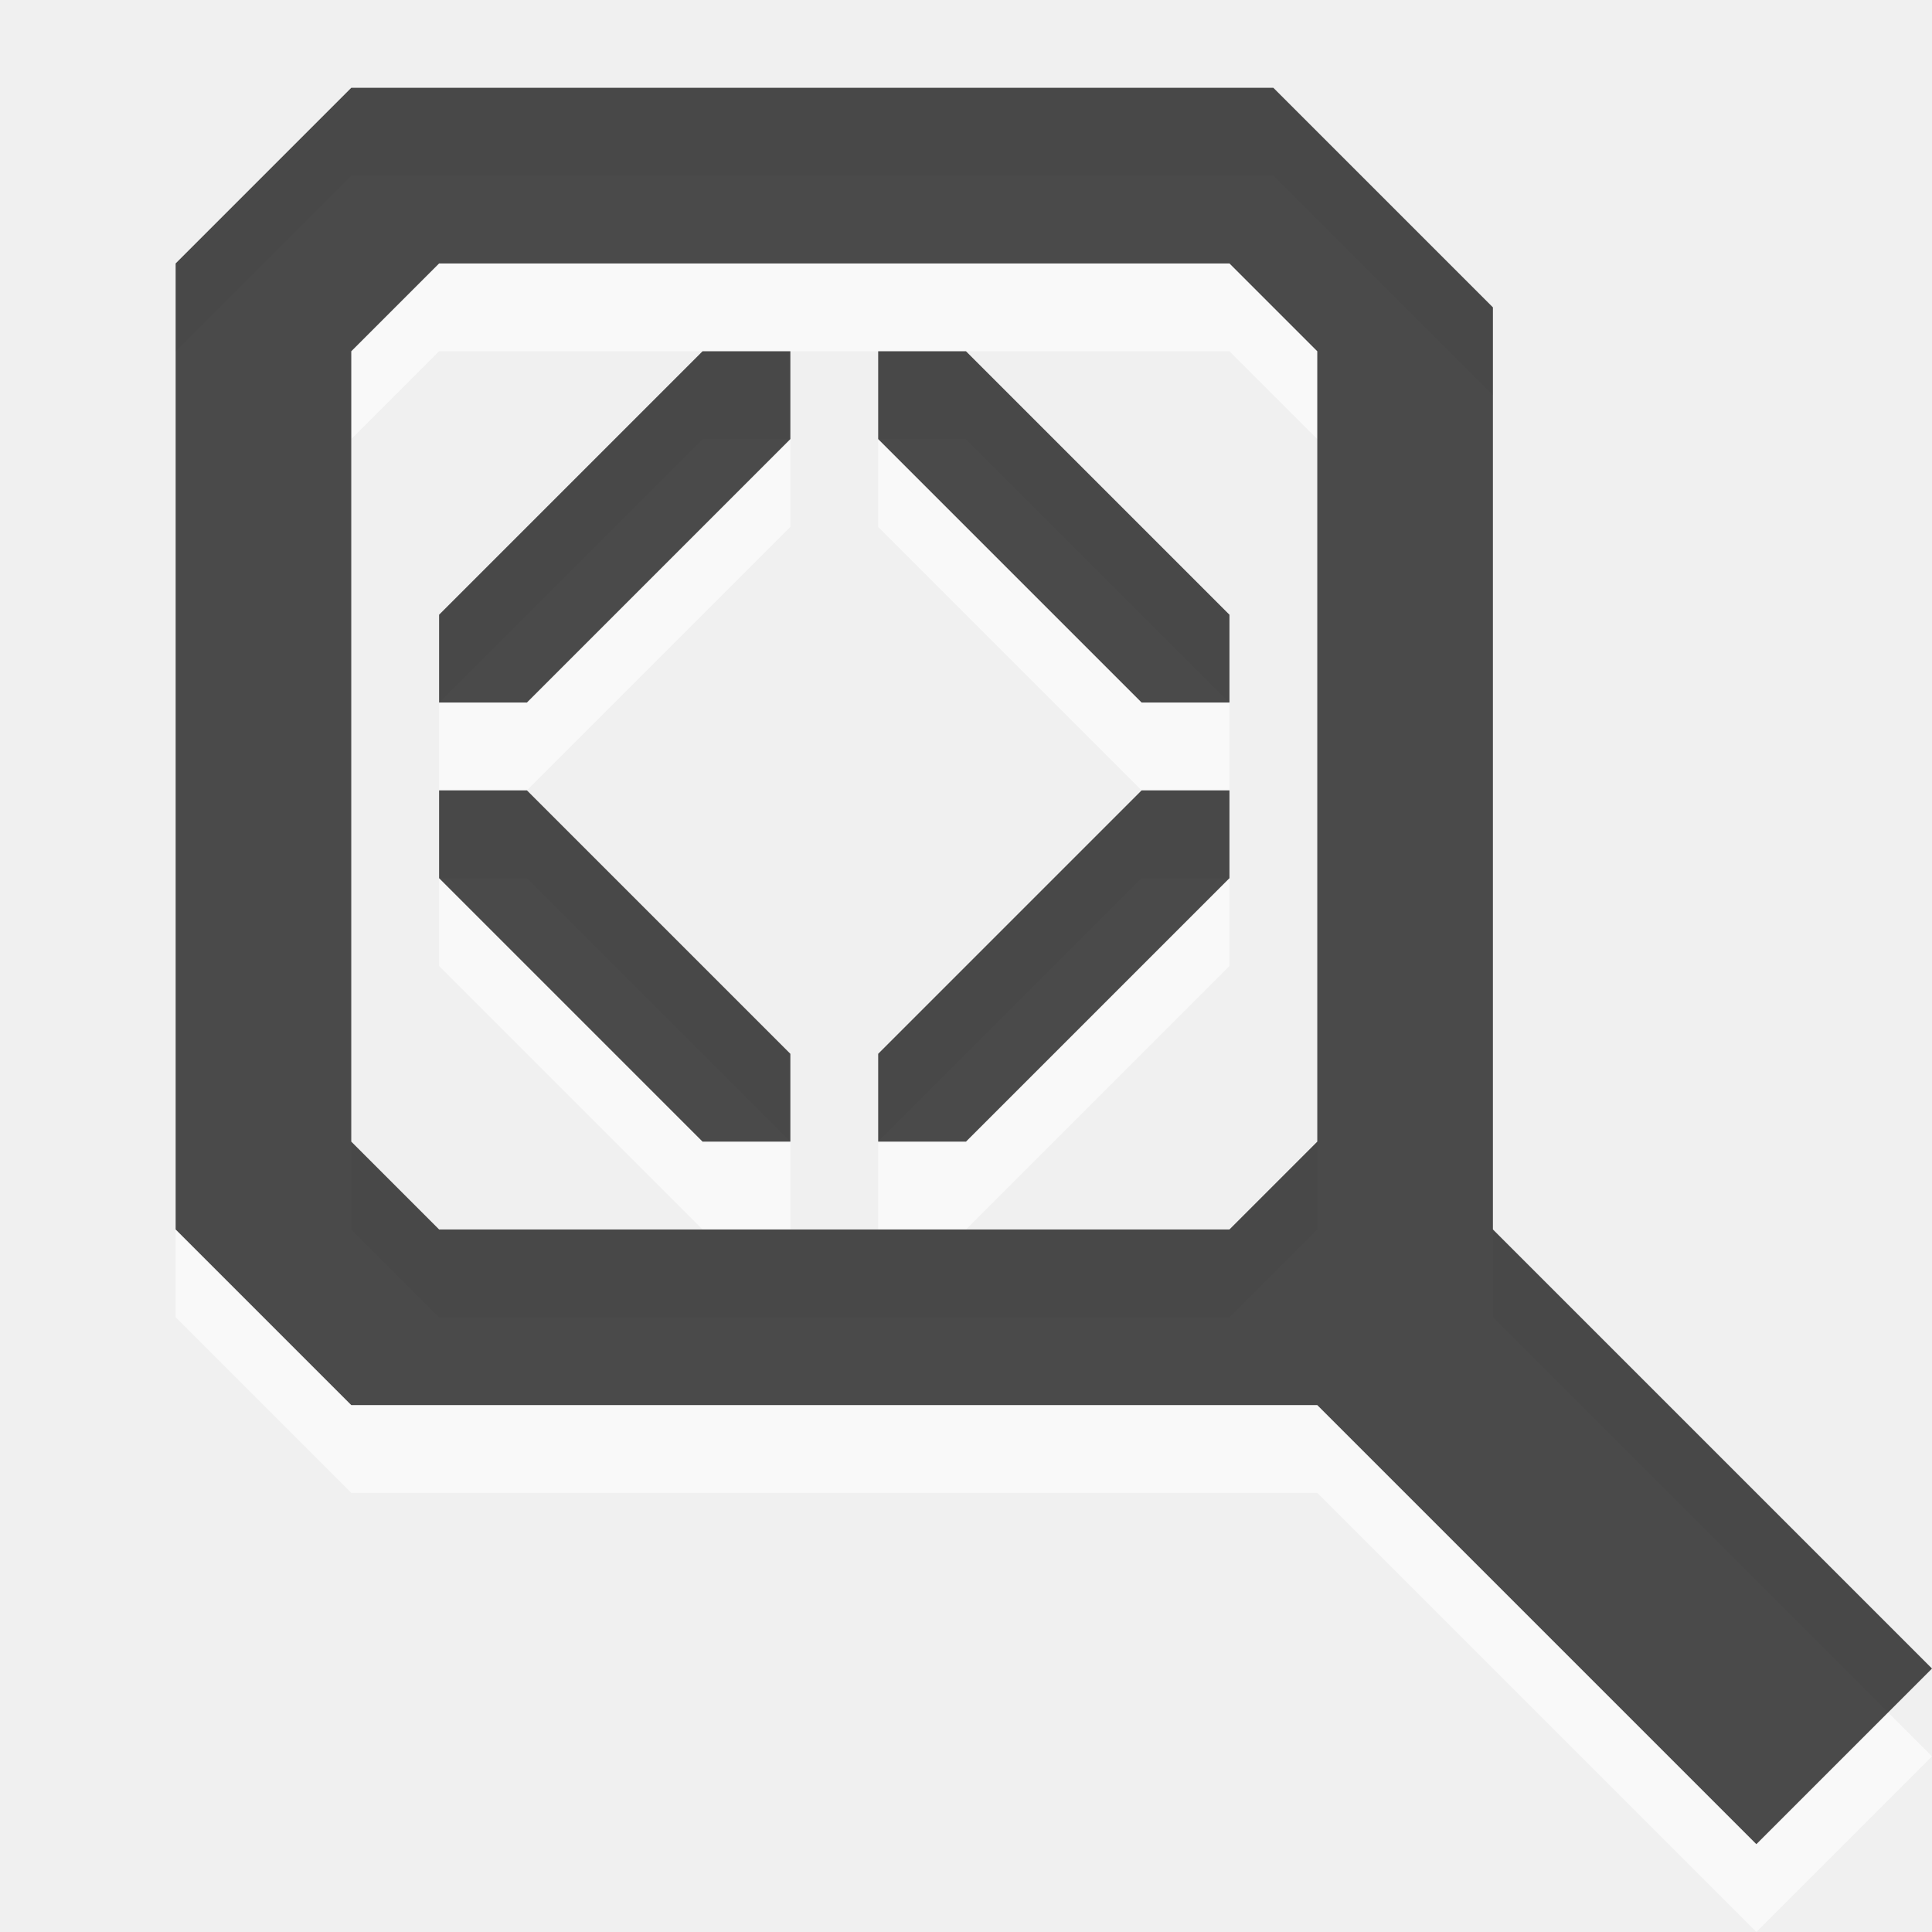
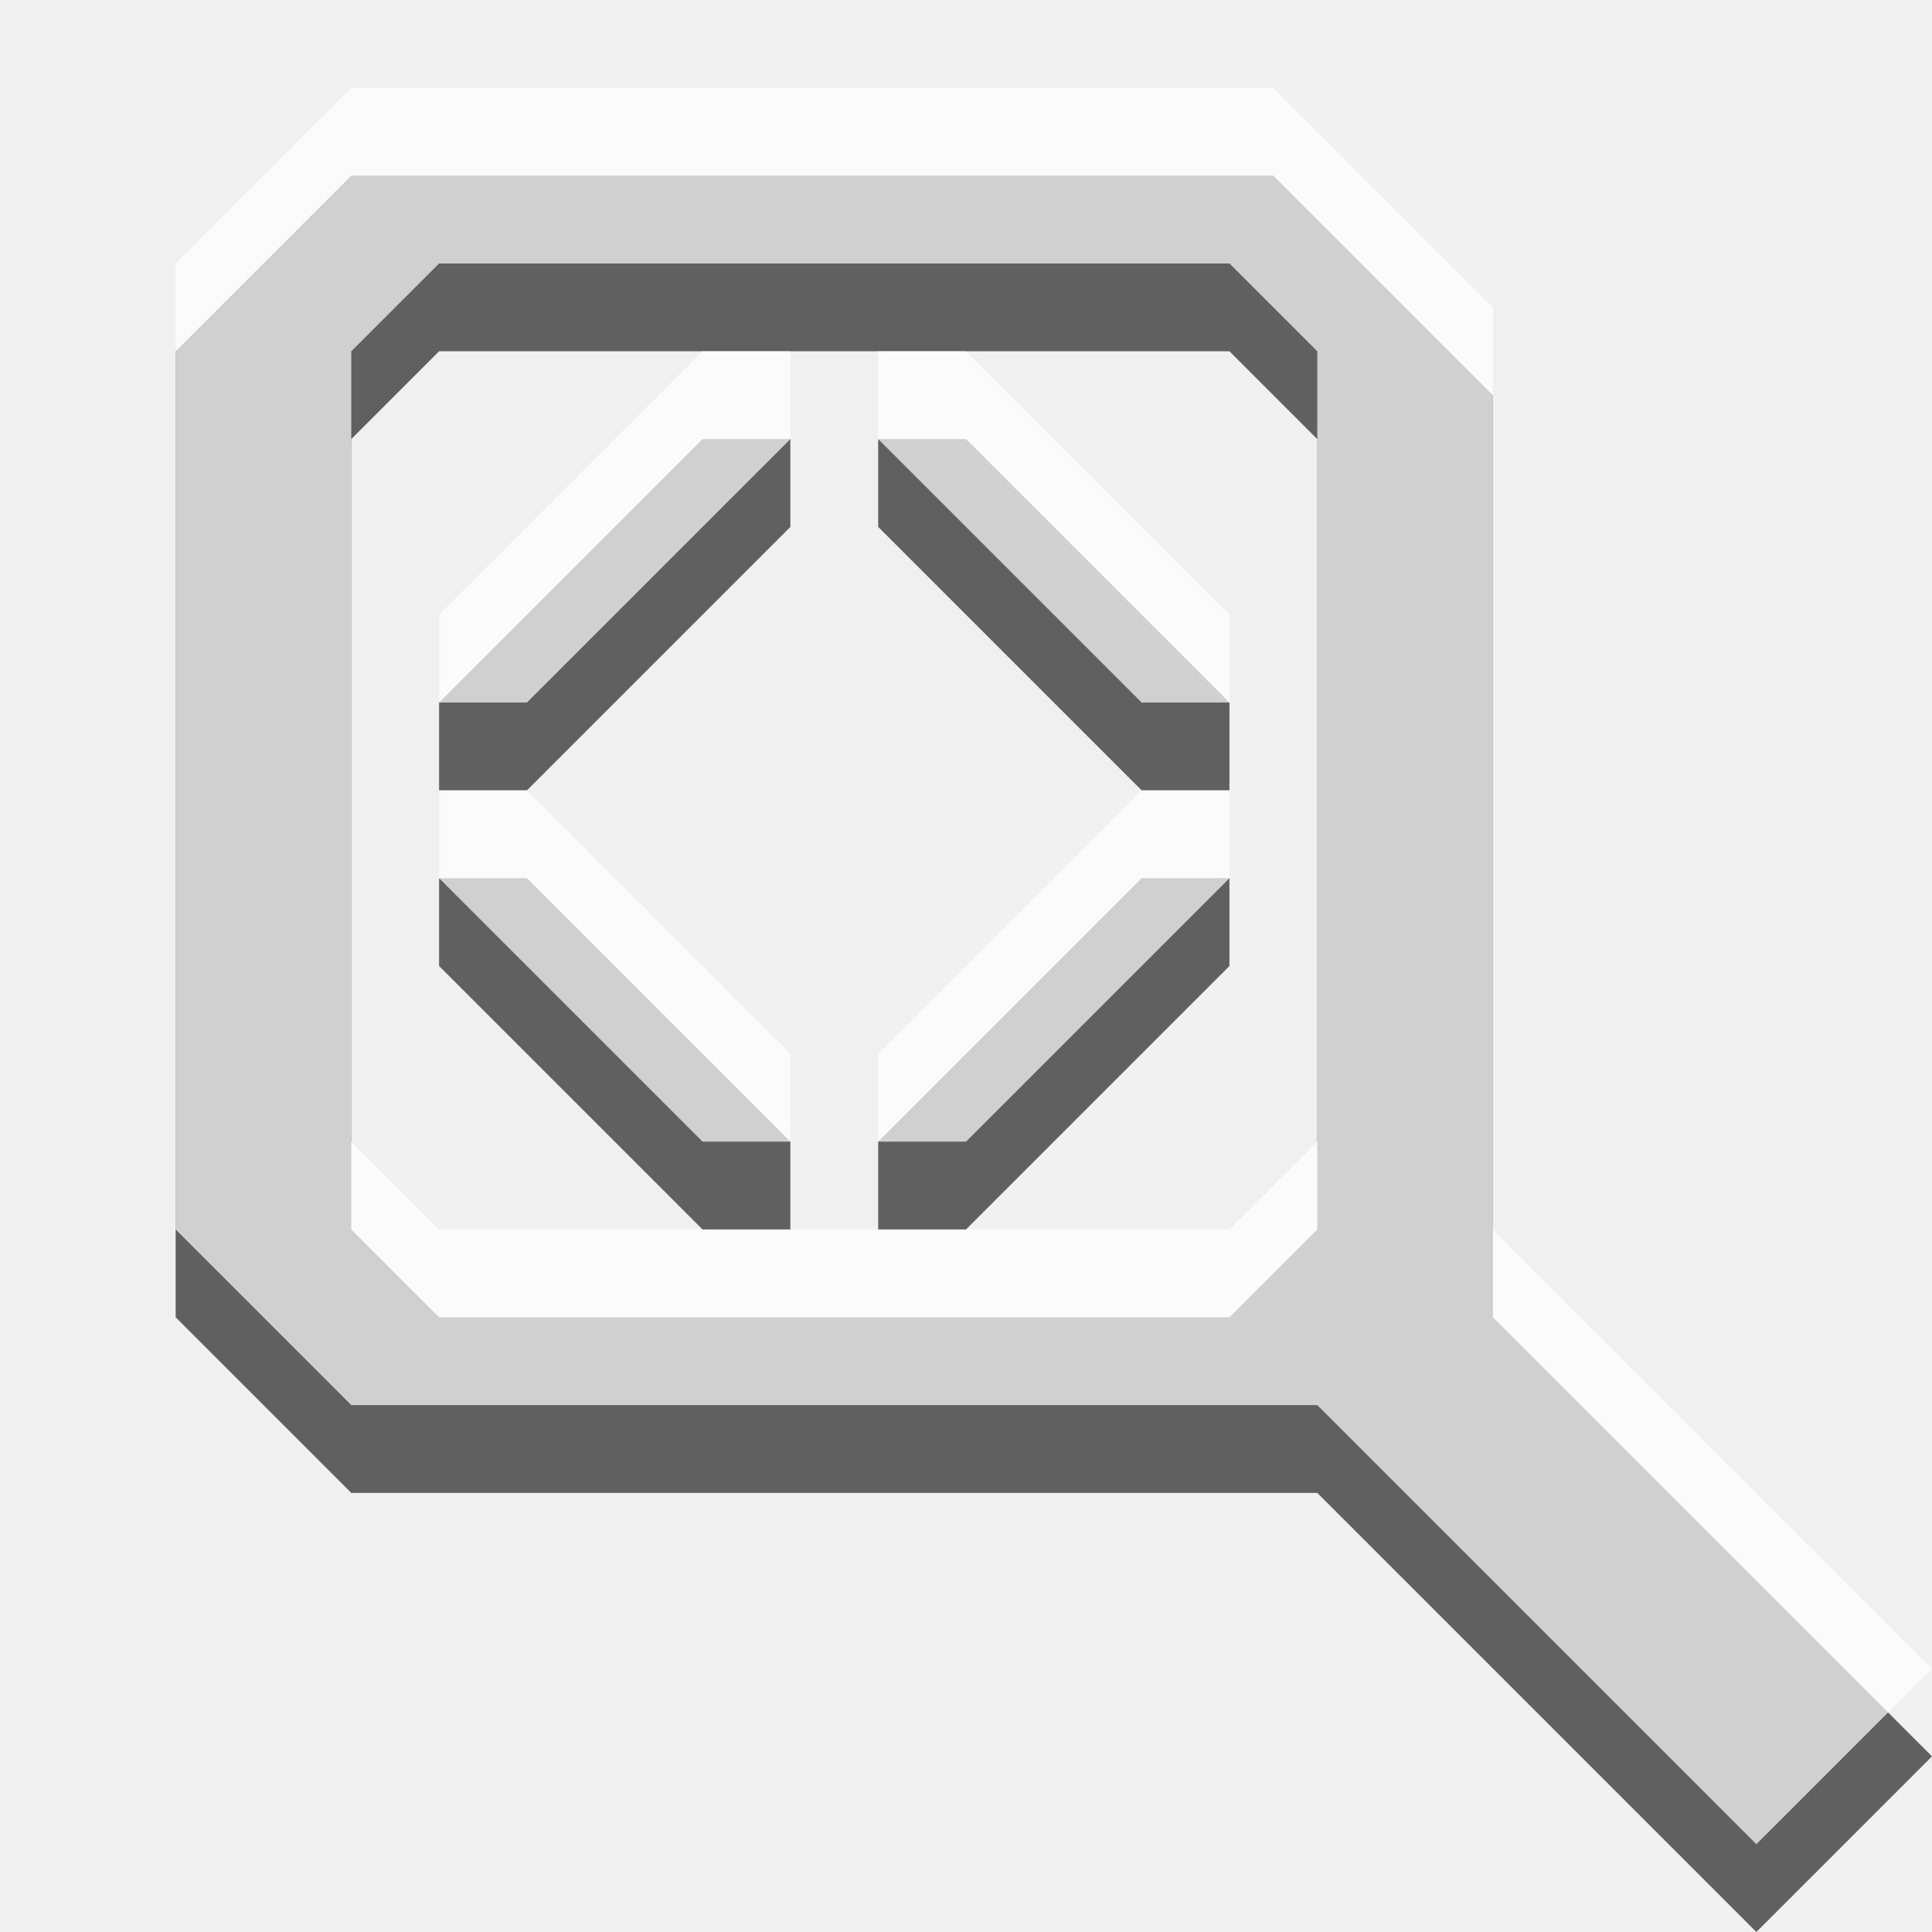
- <svg xmlns="http://www.w3.org/2000/svg" width="22" height="22" id="svg6662" version="1.1">
-   <defs id="defs6664">
-     <linearGradient y2="11.024" y1="3.007" x2="0" id="linearGradient1022-8-8-3-0-27" gradientUnits="userSpaceOnUse">
-       <stop id="stop3001-0-9-4-6" offset="0" />
-       <stop id="stop3003-5-6-6-01" stop-color="#363636" offset="1" />
-     </linearGradient>
-   </defs>
-   <g id="capa1" transform="translate(0,-1030.362)">
-     <path style="opacity:0.6;fill:#ffffff;fill-opacity:1;stroke:#000000;stroke-width:0;stroke-linecap:butt;stroke-linejoin:miter;stroke-miterlimit:4;stroke-dasharray:none;stroke-opacity:1" d="m 10,1035.362 h 1 l 3,3 v 1 h -1 l -3,-3 z" id="path833-2" />
-     <path style="opacity:0.6;fill:#ffffff;fill-opacity:1;stroke:#000000;stroke-width:0;stroke-linecap:butt;stroke-linejoin:miter;stroke-miterlimit:4;stroke-dasharray:none;stroke-opacity:1" d="M 9,1035.362 H 8 l -3,3 v 1 h 1 l 3,-3 z" id="path833-5-9" />
-     <path style="opacity:0.6;fill:#ffffff;fill-opacity:1;stroke:#000000;stroke-width:0;stroke-linecap:butt;stroke-linejoin:miter;stroke-miterlimit:4;stroke-dasharray:none;stroke-opacity:1" d="m 5,1040.362 h 1 l 3,3 v 1 H 8 l -3,-3 z" id="path833-3-1" />
-     <path style="opacity:0.6;fill:#ffffff;fill-opacity:1;stroke:#000000;stroke-width:0;stroke-linecap:butt;stroke-linejoin:miter;stroke-miterlimit:4;stroke-dasharray:none;stroke-opacity:1" d="m 10,1044.362 h 1 l 3,-3 v -1 h -1 l -3,3 z" id="path833-56-2" />
-     <path id="path6323" d="m 4,1032.362 -2,2 0,11 2,2 11,0 5,5 2,-2 -5,-5 0,-10.5 -2.5,-2.5 z m 1,2 9,0 1,1 0,9 -1,1 -9,0 -1,-1 0,-9 z" style="color:#000000;display:inline;overflow:visible;visibility:visible;opacity:0.6;fill:#ffffff;fill-opacity:1;fill-rule:nonzero;stroke:none;stroke-width:1;marker:none;enable-background:accumulate" />
-     <path style="color:#000000;display:inline;overflow:visible;visibility:visible;opacity:0.7;fill:#000000;fill-opacity:1;fill-rule:nonzero;stroke:none;stroke-width:1;marker:none;enable-background:accumulate" d="m 4,1031.362 -2,2 0,11 2,2 11,0 5,5 2,-2 -5,-5 0,-10.5 -2.5,-2.5 z m 1,2 9,0 1,1 0,9 -1,1 -9,0 -1,-1 0,-9 z" id="rect4518" />
-     <path style="opacity:0.7;fill:#000000;fill-opacity:1;stroke:#000000;stroke-width:0;stroke-linecap:butt;stroke-linejoin:miter;stroke-miterlimit:4;stroke-dasharray:none;stroke-opacity:1" d="m 10,1034.362 h 1 l 3,3 v 1 h -1 l -3,-3 z" id="path833" />
-     <path style="opacity:0.7;fill:#000000;fill-opacity:1;stroke:#000000;stroke-width:0;stroke-linecap:butt;stroke-linejoin:miter;stroke-miterlimit:4;stroke-dasharray:none;stroke-opacity:1" d="M 9,1034.362 H 8 l -3,3 v 1 h 1 l 3,-3 z" id="path833-5" />
-     <path style="opacity:0.7;fill:#000000;fill-opacity:1;stroke:#000000;stroke-width:0;stroke-linecap:butt;stroke-linejoin:miter;stroke-miterlimit:4;stroke-dasharray:none;stroke-opacity:1" d="m 5,1039.362 h 1 l 3,3 v 1 H 8 l -3,-3 z" id="path833-3" />
-     <path style="opacity:0.7;fill:#000000;fill-opacity:1;stroke:#000000;stroke-width:0;stroke-linecap:butt;stroke-linejoin:miter;stroke-miterlimit:4;stroke-dasharray:none;stroke-opacity:1" d="m 10,1043.362 h 1 l 3,-3 v -1 h -1 l -3,3 z" id="path833-56" />
+ <svg xmlns="http://www.w3.org/2000/svg" width="100%" height="100%" viewBox="0 0 22 22" version="1.1" xml:space="preserve" style="fill-rule:evenodd;clip-rule:evenodd;stroke-linejoin:round;stroke-miterlimit:2;">
+   <g id="Capa-1">
+     <path id="path833-2" d="M10,5l1,0l3,3l0,1l-1,0l-3,-3l0,-1Z" style="fill-opacity:0.6;fill-rule:nonzero;" />
+     <path id="path833-5-9" d="M9,5l-1,0l-3,3l0,1l1,0l3,-3l0,-1Z" style="fill-opacity:0.6;fill-rule:nonzero;" />
+     <path id="path833-3-1" d="M5,10l1,0l3,3l0,1l-1,0l-3,-3l0,-1Z" style="fill-opacity:0.6;fill-rule:nonzero;" />
+     <path id="path833-56-2" d="M10,14l1,0l3,-3l0,-1l-1,0l-3,3l0,1Z" style="fill-opacity:0.6;fill-rule:nonzero;" />
+     <path id="path6323" d="M4,2l-2,2l0,11l2,2l11,0l5,5l2,-2l-5,-5l0,-10.5l-2.5,-2.5l-10.5,0Zm1,2l9,0l1,1l0,9l-1,1l-9,0l-1,-1l0,-9l1,-1Z" style="fill-opacity:0.6;fill-rule:nonzero;" />
+     <path id="rect4518" d="M4,1l-2,2l0,11l2,2l11,0l5,5l2,-2l-5,-5l0,-10.5l-2.5,-2.5l-10.5,0Zm1,2l9,0l1,1l0,9l-1,1l-9,0l-1,-1l0,-9l1,-1Z" style="fill:#fff;fill-opacity:0.7;fill-rule:nonzero;" />
+     <path id="path833" d="M10,4l1,0l3,3l0,1l-1,0l-3,-3l0,-1Z" style="fill:#fff;fill-opacity:0.7;fill-rule:nonzero;" />
+     <path id="path833-5" d="M9,4l-1,0l-3,3l0,1l1,0l3,-3l0,-1Z" style="fill:#fff;fill-opacity:0.7;fill-rule:nonzero;" />
+     <path id="path833-3" d="M5,9l1,0l3,3l0,1l-1,0l-3,-3l0,-1Z" style="fill:#fff;fill-opacity:0.7;fill-rule:nonzero;" />
+     <path id="path833-56" d="M10,13l1,0l3,-3l0,-1l-1,0l-3,3l0,1Z" style="fill:#fff;fill-opacity:0.7;fill-rule:nonzero;" />
  </g>
</svg>
